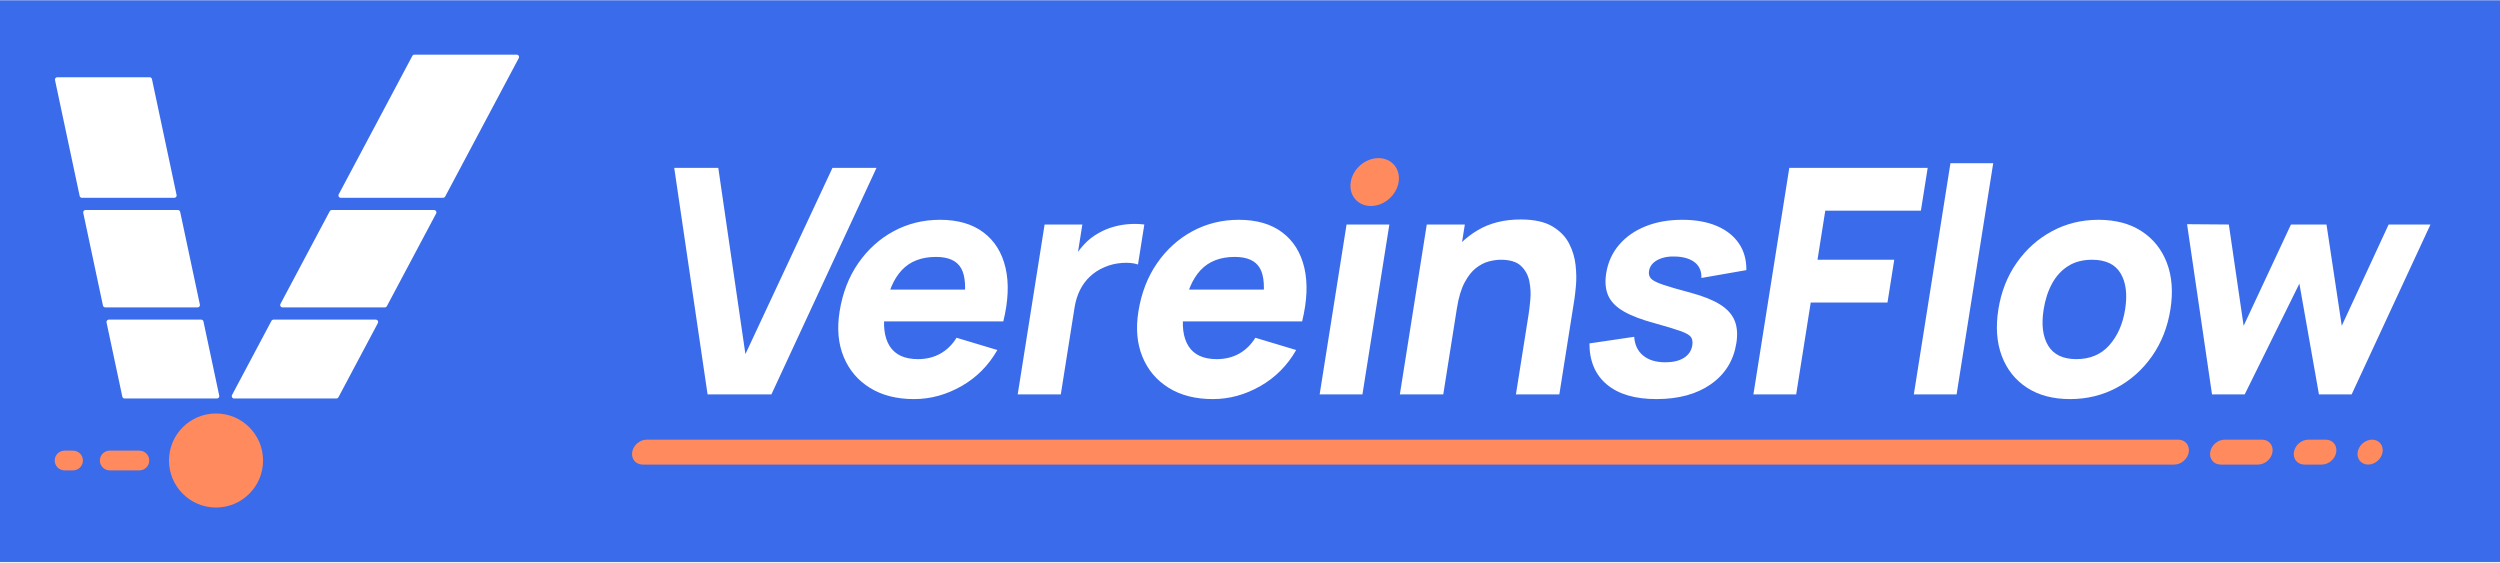
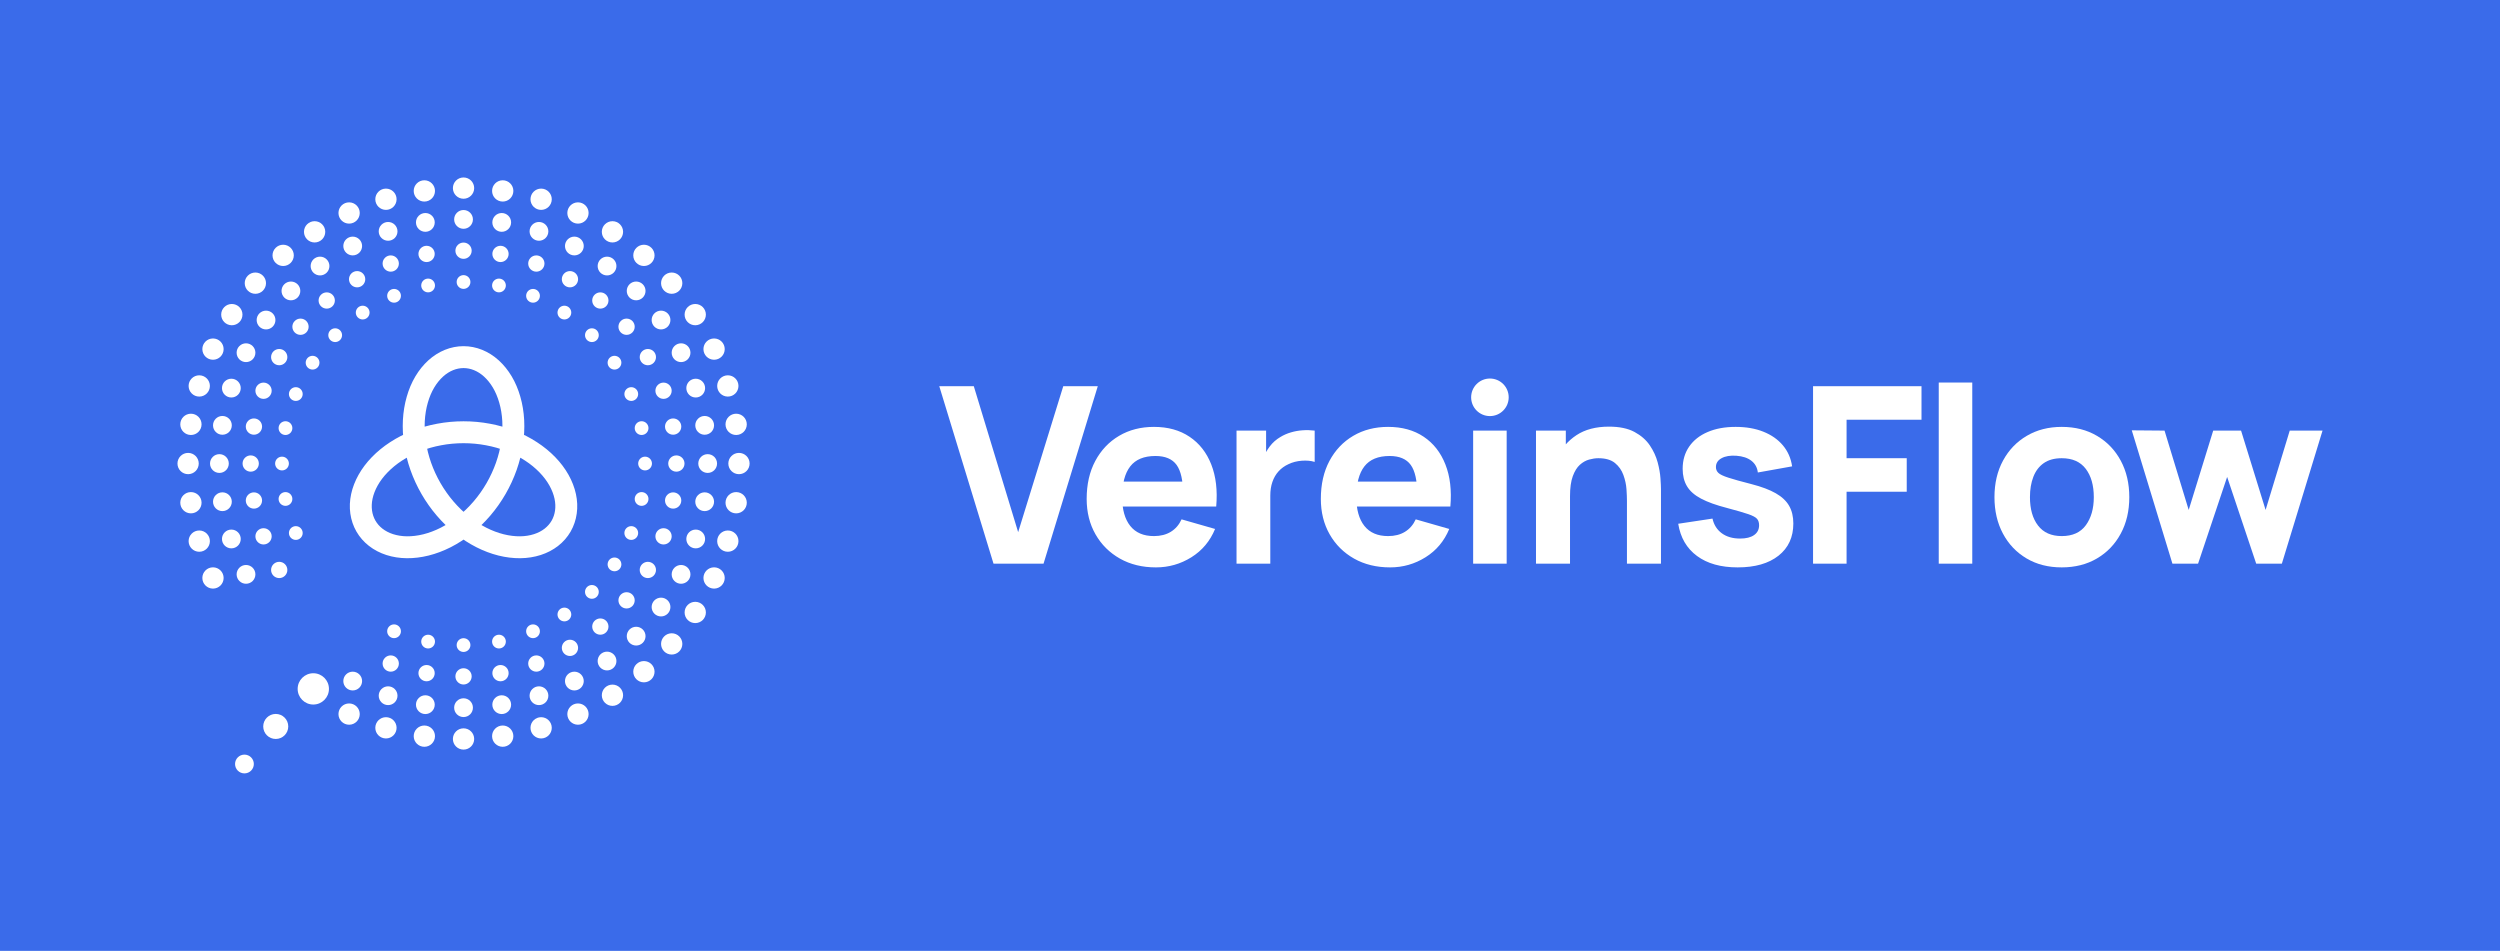
- <svg xmlns="http://www.w3.org/2000/svg" width="1325" height="298" viewBox="-28.8 -28.8 1324.7 297.6" role="img" aria-label="VereinsFlow">
-   <rect x="-28.8" y="-28.8" width="1324.7" height="297.6" fill="#3A6BEA" />
-   <g transform="translate(-40.62 53.08) scale(0.9969)">
-     <rect x="64.93" y="157.22" width="26.25" height="10.50" rx="5.25" fill="#FF8A5E" />
-     <rect x="40.93" y="157.22" width="15.00" height="10.50" rx="5.25" fill="#FF8A5E" />
-     <path d="M42.32 -40.00 L91.40 -40.00 L104.49 21.58 L55.41 21.58 Z" fill="#FFFFFF" stroke="#FFFFFF" stroke-width="2.5" stroke-linejoin="round" />
-     <path d="M57.33 30.58 L106.40 30.58 L116.87 79.84 L67.80 79.84 Z" fill="#FFFFFF" stroke="#FFFFFF" stroke-width="2.5" stroke-linejoin="round" />
-     <path d="M69.71 88.84 L118.78 88.84 L127.16 128.25 L78.09 128.25 Z" fill="#FFFFFF" stroke="#FFFFFF" stroke-width="2.5" stroke-linejoin="round" />
-     <path d="M286.49 -52.00 L232.13 -52.00 L193.00 21.58 L247.37 21.58 Z" fill="#FFFFFF" stroke="#FFFFFF" stroke-width="2.5" stroke-linejoin="round" />
-     <path d="M242.58 30.58 L188.22 30.58 L162.03 79.84 L216.39 79.84 Z" fill="#FFFFFF" stroke="#FFFFFF" stroke-width="2.5" stroke-linejoin="round" />
-     <path d="M211.60 88.84 L157.24 88.84 L136.29 128.25 L190.65 128.25 Z" fill="#FFFFFF" stroke="#FFFFFF" stroke-width="2.5" stroke-linejoin="round" />
-     <circle cx="126.68" cy="162.47" r="25.00" fill="#FF8A5E" />
-   </g>
-   <g transform="translate(308.63 180.00)">
-     <g transform="skewX(-9)">
-       <path d="M37.5 0 0.83 -120H24.17L54.17 -21.33L84.67 -120H108L71.33 0ZM147.33 2.5Q133.5 2.5 122.96 -3.46Q112.42 -9.42 106.46 -19.88Q100.5 -30.33 100.5 -43.83Q100.5 -58.58 106.33 -69.5Q112.17 -80.42 122.42 -86.46Q132.67 -92.5 146 -92.5Q160.17 -92.5 170.08 -85.83Q180 -79.17 184.75 -67.08Q189.5 -55 188.08 -38.67H165.67V-47Q165.67 -60.75 161.29 -66.79Q156.92 -72.83 147 -72.83Q135.42 -72.83 129.96 -65.79Q124.5 -58.75 124.5 -45Q124.5 -32.42 129.96 -25.54Q135.42 -18.67 146 -18.67Q152.67 -18.67 157.42 -21.58Q162.17 -24.5 164.67 -30L187.33 -23.5Q182.25 -11.17 171.29 -4.33Q160.33 2.5 147.33 2.5ZM117.5 -38.67V-55.5H177.17V-38.67ZM201.83 0V-90H221.83V-68L219.67 -70.83Q221.42 -75.5 224.33 -79.33Q227.25 -83.17 231.5 -85.67Q234.75 -87.67 238.58 -88.79Q242.42 -89.92 246.5 -90.21Q250.58 -90.5 254.67 -90V-68.83Q250.92 -70 245.96 -69.63Q241 -69.25 237 -67.33Q233 -65.5 230.25 -62.46Q227.5 -59.42 226.08 -55.29Q224.67 -51.17 224.67 -46V0ZM305.67 2.5Q291.83 2.5 281.29 -3.46Q270.75 -9.42 264.79 -19.88Q258.83 -30.33 258.83 -43.83Q258.83 -58.58 264.67 -69.5Q270.5 -80.42 280.75 -86.46Q291 -92.5 304.33 -92.5Q318.5 -92.5 328.42 -85.83Q338.33 -79.17 343.08 -67.08Q347.83 -55 346.42 -38.67H324V-47Q324 -60.75 319.62 -66.79Q315.25 -72.83 305.33 -72.83Q293.75 -72.83 288.29 -65.79Q282.83 -58.75 282.83 -45Q282.83 -32.42 288.29 -25.54Q293.75 -18.67 304.33 -18.67Q311 -18.67 315.75 -21.58Q320.5 -24.5 323 -30L345.67 -23.5Q340.58 -11.17 329.62 -4.33Q318.67 2.5 305.67 2.5ZM275.83 -38.67V-55.5H335.5V-38.67ZM361.83 0V-90H384.5V0ZM465.83 0V-42.5Q465.83 -45.58 465.5 -50.38Q465.17 -55.17 463.42 -60Q461.67 -64.83 457.71 -68.08Q453.75 -71.33 446.5 -71.33Q443.58 -71.33 440.25 -70.42Q436.92 -69.5 434 -66.88Q431.08 -64.25 429.21 -59.17Q427.33 -54.08 427.33 -45.67L414.33 -51.83Q414.33 -62.5 418.67 -71.83Q423 -81.17 431.71 -86.92Q440.42 -92.67 453.67 -92.67Q464.25 -92.67 470.92 -89.08Q477.58 -85.5 481.29 -80Q485 -74.5 486.58 -68.54Q488.17 -62.58 488.5 -57.67Q488.83 -52.75 488.83 -50.5V0ZM404.33 0V-90H424.5V-60.17H427.33V0ZM540.67 2.5Q523.67 2.5 513.21 -5.21Q502.75 -12.92 500.5 -27L523.67 -30.5Q525.08 -24.17 529.96 -20.58Q534.83 -17 542.33 -17Q548.5 -17 551.83 -19.38Q555.17 -21.75 555.17 -26Q555.17 -28.67 553.83 -30.29Q552.5 -31.92 547.88 -33.5Q543.25 -35.08 533.5 -37.67Q522.5 -40.5 515.92 -44Q509.33 -47.5 506.42 -52.38Q503.5 -57.25 503.5 -64.17Q503.5 -72.83 507.92 -79.21Q512.33 -85.58 520.38 -89.04Q528.42 -92.5 539.33 -92.5Q549.92 -92.5 558.08 -89.25Q566.25 -86 571.29 -80Q576.33 -74 577.5 -65.83L554.33 -61.67Q553.75 -66.67 550 -69.58Q546.25 -72.5 539.83 -73Q533.58 -73.42 529.79 -71.33Q526 -69.25 526 -65.33Q526 -63 527.62 -61.42Q529.25 -59.83 534.38 -58.17Q539.5 -56.5 550 -53.83Q560.25 -51.17 566.46 -47.62Q572.67 -44.08 575.5 -39.12Q578.33 -34.17 578.33 -27.17Q578.33 -13.33 568.33 -5.42Q558.33 2.5 540.67 2.5Z" fill="#FFFFFF" />
-       <path d="M11.67 0V-120H85V-97.33H34.33V-71.33H75V-48.67H34.33V0ZM96.67 0V-122.5H119.33V0ZM179.83 2.5Q166.25 2.5 156 -3.58Q145.75 -9.67 140.04 -20.38Q134.33 -31.08 134.33 -45Q134.33 -59.08 140.17 -69.79Q146 -80.5 156.25 -86.5Q166.5 -92.5 179.83 -92.5Q193.42 -92.5 203.71 -86.42Q214 -80.33 219.75 -69.62Q225.5 -58.92 225.5 -45Q225.5 -31 219.71 -20.29Q213.92 -9.58 203.63 -3.54Q193.33 2.5 179.83 2.5ZM179.83 -18.67Q190.75 -18.67 196.13 -26.04Q201.5 -33.42 201.5 -45Q201.5 -57 196.04 -64.17Q190.58 -71.33 179.83 -71.33Q172.42 -71.33 167.67 -68Q162.92 -64.67 160.63 -58.75Q158.33 -52.83 158.33 -45Q158.33 -32.92 163.79 -25.79Q169.25 -18.67 179.83 -18.67ZM254.67 0 227.17 -90.17 249.33 -90 265.67 -36.33 282.25 -90H301.08L317.67 -36.33L334 -90H356.17L328.67 0H311.33L291.67 -58.67L272 0Z" transform="translate(580.00 0)" fill="#FFFFFF" />
-       <circle cx="373.17" cy="-112.50" r="12.69" fill="#FF8A5E" />
-       <rect x="2.40" y="24.00" width="824.80" height="13.20" rx="6.60" fill="#FF8A5E" />
-       <rect x="838.56" y="24.00" width="33.00" height="13.20" rx="6.60" fill="#FF8A5E" />
-       <rect x="882.91" y="24.00" width="22.44" height="13.20" rx="6.60" fill="#FF8A5E" />
-       <rect x="916.70" y="24.00" width="13.20" height="13.20" rx="6.60" fill="#FF8A5E" />
+ <svg xmlns="http://www.w3.org/2000/svg" width="798.75" height="303.8" viewBox="0 0 798.75 303.8" role="img" aria-label="VereinsFlow">
+   <rect width="798.75" height="303.8" fill="#3A6BEA" />
+   <svg x="46.7" y="46.7" width="705.35" height="210.4" viewBox="0 0 705.35 210.4">
+     <g fill="#FFFFFF">
+       <circle cx="101.4" cy="13.4" r="3.4" />
+       <circle cx="113.92" cy="14.3" r="3.4" />
+       <circle cx="126.19" cy="16.96" r="3.4" />
+       <circle cx="137.96" cy="21.35" r="3.4" />
+       <circle cx="148.98" cy="27.37" r="3.4" />
+       <circle cx="159.03" cy="34.89" r="3.4" />
+       <circle cx="167.91" cy="43.77" r="3.4" />
+       <circle cx="175.43" cy="53.82" r="3.4" />
+       <circle cx="181.45" cy="64.84" r="3.4" />
+       <circle cx="185.84" cy="76.61" r="3.4" />
+       <circle cx="188.5" cy="88.88" r="3.4" />
+       <circle cx="189.4" cy="101.4" r="3.4" />
+       <circle cx="188.5" cy="113.92" r="3.4" />
+       <circle cx="185.84" cy="126.19" r="3.4" />
+       <circle cx="181.45" cy="137.96" r="3.4" />
+       <circle cx="175.43" cy="148.98" r="3.4" />
+       <circle cx="167.91" cy="159.03" r="3.4" />
+       <circle cx="159.03" cy="167.91" r="3.4" />
+       <circle cx="148.98" cy="175.43" r="3.4" />
+       <circle cx="137.96" cy="181.45" r="3.4" />
+       <circle cx="126.19" cy="185.84" r="3.4" />
+       <circle cx="113.92" cy="188.5" r="3.4" />
+       <circle cx="101.4" cy="189.4" r="3.4" />
+       <circle cx="88.88" cy="188.5" r="3.4" />
+       <circle cx="76.61" cy="185.84" r="3.4" />
+       <circle cx="64.84" cy="181.45" r="3.4" />
+       <circle cx="21.35" cy="137.96" r="3.4" />
+       <circle cx="16.96" cy="126.19" r="3.4" />
+       <circle cx="14.3" cy="113.92" r="3.4" />
+       <circle cx="13.4" cy="101.4" r="3.4" />
+       <circle cx="14.3" cy="88.88" r="3.4" />
+       <circle cx="16.96" cy="76.61" r="3.4" />
+       <circle cx="21.35" cy="64.84" r="3.4" />
+       <circle cx="27.37" cy="53.82" r="3.4" />
+       <circle cx="34.89" cy="43.77" r="3.4" />
+       <circle cx="43.77" cy="34.89" r="3.4" />
+       <circle cx="53.82" cy="27.37" r="3.4" />
+       <circle cx="64.84" cy="21.35" r="3.4" />
+       <circle cx="76.61" cy="16.96" r="3.4" />
+       <circle cx="88.88" cy="14.3" r="3.4" />
+       <circle cx="101.4" cy="23.4" r="3" />
+       <circle cx="113.6" cy="24.36" r="3" />
+       <circle cx="125.5" cy="27.22" r="3" />
+       <circle cx="136.81" cy="31.9" r="3" />
+       <circle cx="147.25" cy="38.3" r="3" />
+       <circle cx="156.55" cy="46.25" r="3" />
+       <circle cx="164.5" cy="55.55" r="3" />
+       <circle cx="170.9" cy="65.99" r="3" />
+       <circle cx="175.58" cy="77.3" r="3" />
+       <circle cx="178.44" cy="89.2" r="3" />
+       <circle cx="179.4" cy="101.4" r="3" />
+       <circle cx="178.44" cy="113.6" r="3" />
+       <circle cx="175.58" cy="125.5" r="3" />
+       <circle cx="170.9" cy="136.81" r="3" />
+       <circle cx="164.5" cy="147.25" r="3" />
+       <circle cx="156.55" cy="156.55" r="3" />
+       <circle cx="147.25" cy="164.5" r="3" />
+       <circle cx="136.81" cy="170.9" r="3" />
+       <circle cx="125.5" cy="175.58" r="3" />
+       <circle cx="113.6" cy="178.44" r="3" />
+       <circle cx="101.4" cy="179.4" r="3" />
+       <circle cx="89.2" cy="178.44" r="3" />
+       <circle cx="77.3" cy="175.58" r="3" />
+       <circle cx="65.99" cy="170.9" r="3" />
+       <circle cx="31.9" cy="136.81" r="3" />
+       <circle cx="27.22" cy="125.5" r="3" />
+       <circle cx="24.36" cy="113.6" r="3" />
+       <circle cx="23.4" cy="101.4" r="3" />
+       <circle cx="24.36" cy="89.2" r="3" />
+       <circle cx="27.22" cy="77.3" r="3" />
+       <circle cx="31.9" cy="65.99" r="3" />
+       <circle cx="38.3" cy="55.55" r="3" />
+       <circle cx="46.25" cy="46.25" r="3" />
+       <circle cx="55.55" cy="38.3" r="3" />
+       <circle cx="65.99" cy="31.9" r="3" />
+       <circle cx="77.3" cy="27.22" r="3" />
+       <circle cx="89.2" cy="24.36" r="3" />
+       <circle cx="101.4" cy="33.4" r="2.6" />
+       <circle cx="113.21" cy="34.43" r="2.6" />
+       <circle cx="124.66" cy="37.5" r="2.6" />
+       <circle cx="135.4" cy="42.51" r="2.6" />
+       <circle cx="145.11" cy="49.31" r="2.6" />
+       <circle cx="153.49" cy="57.69" r="2.6" />
+       <circle cx="160.29" cy="67.4" r="2.6" />
+       <circle cx="165.3" cy="78.14" r="2.6" />
+       <circle cx="168.37" cy="89.59" r="2.6" />
+       <circle cx="169.4" cy="101.4" r="2.6" />
+       <circle cx="168.37" cy="113.21" r="2.6" />
+       <circle cx="165.3" cy="124.66" r="2.6" />
+       <circle cx="160.29" cy="135.4" r="2.6" />
+       <circle cx="153.49" cy="145.11" r="2.6" />
+       <circle cx="145.11" cy="153.49" r="2.6" />
+       <circle cx="135.4" cy="160.29" r="2.6" />
+       <circle cx="124.66" cy="165.3" r="2.6" />
+       <circle cx="113.21" cy="168.37" r="2.6" />
+       <circle cx="101.4" cy="169.4" r="2.6" />
+       <circle cx="89.59" cy="168.37" r="2.6" />
+       <circle cx="78.14" cy="165.3" r="2.6" />
+       <circle cx="42.51" cy="135.4" r="2.6" />
+       <circle cx="37.5" cy="124.66" r="2.6" />
+       <circle cx="34.43" cy="113.21" r="2.6" />
+       <circle cx="33.4" cy="101.4" r="2.6" />
+       <circle cx="34.43" cy="89.59" r="2.6" />
+       <circle cx="37.5" cy="78.14" r="2.6" />
+       <circle cx="42.51" cy="67.4" r="2.6" />
+       <circle cx="49.31" cy="57.69" r="2.6" />
+       <circle cx="57.69" cy="49.31" r="2.6" />
+       <circle cx="67.4" cy="42.51" r="2.6" />
+       <circle cx="78.14" cy="37.5" r="2.6" />
+       <circle cx="89.59" cy="34.43" r="2.6" />
+       <circle cx="101.4" cy="43.4" r="2.2" />
+       <circle cx="112.72" cy="44.51" r="2.2" />
+       <circle cx="123.6" cy="47.81" r="2.2" />
+       <circle cx="133.62" cy="53.17" r="2.2" />
+       <circle cx="142.41" cy="60.39" r="2.2" />
+       <circle cx="149.63" cy="69.18" r="2.2" />
+       <circle cx="154.99" cy="79.2" r="2.2" />
+       <circle cx="158.29" cy="90.08" r="2.2" />
+       <circle cx="159.4" cy="101.4" r="2.2" />
+       <circle cx="158.29" cy="112.72" r="2.2" />
+       <circle cx="154.99" cy="123.6" r="2.2" />
+       <circle cx="149.63" cy="133.62" r="2.2" />
+       <circle cx="142.41" cy="142.41" r="2.2" />
+       <circle cx="133.62" cy="149.63" r="2.2" />
+       <circle cx="123.6" cy="154.99" r="2.2" />
+       <circle cx="112.72" cy="158.29" r="2.2" />
+       <circle cx="101.4" cy="159.4" r="2.2" />
+       <circle cx="90.08" cy="158.29" r="2.2" />
+       <circle cx="79.2" cy="154.99" r="2.2" />
+       <circle cx="47.81" cy="123.6" r="2.2" />
+       <circle cx="44.51" cy="112.72" r="2.2" />
+       <circle cx="43.4" cy="101.4" r="2.2" />
+       <circle cx="44.51" cy="90.08" r="2.2" />
+       <circle cx="47.81" cy="79.2" r="2.2" />
+       <circle cx="53.17" cy="69.18" r="2.2" />
+       <circle cx="60.39" cy="60.39" r="2.2" />
+       <circle cx="69.18" cy="53.17" r="2.2" />
+       <circle cx="79.2" cy="47.81" r="2.2" />
+       <circle cx="90.08" cy="44.51" r="2.2" />
+       <circle cx="53.4" cy="173.4" r="5" />
+       <circle cx="41.4" cy="185.4" r="4" />
+       <circle cx="31.4" cy="197.4" r="3" />
    </g>
-   </g>
+     <path d="M101.4 91.4C104.02 91.4 106.64 91.64 109.18 92.12C111.72 92.59 114.19 93.29 116.51 94.21C118.83 95.12 121 96.24 122.96 97.52C124.93 98.8 126.68 100.24 128.18 101.79C129.69 103.34 130.93 105 131.89 106.71C132.84 108.41 133.52 110.16 133.89 111.89C134.26 113.61 134.33 115.31 134.1 116.92C133.88 118.52 133.36 120.04 132.58 121.4C131.79 122.76 130.74 123.97 129.46 124.96C128.18 125.96 126.67 126.75 124.99 127.29C123.31 127.83 121.46 128.13 119.51 128.15C117.55 128.17 115.49 127.92 113.4 127.4C111.31 126.88 109.18 126.08 107.09 125.02C104.99 123.95 102.94 122.63 100.99 121.08C99.04 119.53 97.2 117.74 95.52 115.78C93.83 113.81 92.32 111.67 91.01 109.4C89.7 107.13 88.6 104.74 87.74 102.31C86.88 99.87 86.26 97.38 85.89 94.91C85.52 92.45 85.4 90.01 85.52 87.67C85.65 85.33 86.02 83.08 86.62 81.01C87.21 78.93 88.02 77.02 89.02 75.34C90.02 73.66 91.2 72.21 92.51 71.02C93.81 69.84 95.25 68.93 96.75 68.32C98.26 67.71 99.83 67.4 101.4 67.4C102.97 67.4 104.54 67.71 106.05 68.32C107.55 68.93 108.99 69.84 110.29 71.02C111.6 72.21 112.78 73.66 113.78 75.34C114.78 77.02 115.59 78.93 116.18 81.01C116.78 83.08 117.15 85.33 117.28 87.67C117.4 90.01 117.28 92.45 116.91 94.91C116.54 97.38 115.92 99.87 115.06 102.31C114.2 104.74 113.1 107.13 111.79 109.4C110.48 111.67 108.97 113.81 107.28 115.78C105.6 117.74 103.76 119.53 101.81 121.08C99.86 122.63 97.81 123.95 95.71 125.02C93.62 126.08 91.49 126.88 89.4 127.4C87.31 127.92 85.25 128.17 83.29 128.15C81.34 128.13 79.49 127.83 77.81 127.29C76.13 126.75 74.62 125.96 73.34 124.96C72.06 123.97 71.01 122.76 70.22 121.4C69.44 120.04 68.92 118.52 68.7 116.92C68.47 115.31 68.54 113.61 68.91 111.89C69.28 110.16 69.96 108.41 70.91 106.71C71.87 105 73.11 103.34 74.62 101.79C76.12 100.24 77.87 98.8 79.84 97.52C81.8 96.24 83.97 95.12 86.29 94.21C88.61 93.29 91.08 92.59 93.62 92.12C96.16 91.64 98.78 91.4 101.4 91.4Z" fill="none" stroke="#FFFFFF" stroke-width="7" stroke-linecap="round" stroke-linejoin="round" />
+     <g fill="#FFFFFF">
+       <path d="M270.73 133.4 253.4 76.7H264.43L278.6 123.32L293.01 76.7H304.04L286.71 133.4ZM322.62 134.58Q316.09 134.58 311.11 131.77Q306.13 128.95 303.31 124.01Q300.49 119.07 300.49 112.69Q300.49 105.72 303.25 100.56Q306.01 95.4 310.85 92.55Q315.69 89.69 321.99 89.69Q328.69 89.69 333.37 92.85Q338.06 95.99 340.3 101.7Q342.55 107.41 341.88 115.13H331.29V111.19Q331.29 104.7 329.22 101.84Q327.15 98.99 322.47 98.99Q316.99 98.99 314.41 102.31Q311.83 105.64 311.83 112.14Q311.83 118.08 314.41 121.33Q316.99 124.58 321.99 124.58Q325.14 124.58 327.39 123.2Q329.63 121.82 330.81 119.23L341.52 122.3Q339.12 128.12 333.94 131.35Q328.76 134.58 322.62 134.58ZM308.53 115.13V107.18H336.72V115.13ZM348.37 133.4V90.88H357.82V101.27L356.8 99.93Q357.63 97.73 359 95.92Q360.38 94.1 362.39 92.92Q363.93 91.98 365.74 91.45Q367.55 90.91 369.48 90.78Q371.41 90.64 373.34 90.88V100.88Q371.57 100.33 369.22 100.5Q366.88 100.68 364.99 101.59Q363.1 102.45 361.8 103.89Q360.5 105.32 359.83 107.28Q359.16 109.22 359.16 111.67V133.4ZM397.44 134.58Q390.9 134.58 385.92 131.77Q380.94 128.95 378.12 124.01Q375.31 119.07 375.31 112.69Q375.31 105.72 378.06 100.56Q380.82 95.4 385.66 92.55Q390.51 89.69 396.8 89.69Q403.5 89.69 408.19 92.85Q412.87 95.99 415.11 101.7Q417.36 107.41 416.69 115.13H406.1V111.19Q406.1 104.7 404.03 101.84Q401.96 98.99 397.28 98.99Q391.8 98.99 389.22 102.31Q386.65 105.64 386.65 112.14Q386.65 118.08 389.22 121.33Q391.8 124.58 396.8 124.58Q399.96 124.58 402.2 123.2Q404.44 121.82 405.63 119.23L416.34 122.3Q413.93 128.12 408.75 131.35Q403.58 134.58 397.44 134.58ZM383.34 115.13V107.18H411.53V115.13ZM423.97 133.4V90.88H434.68V133.4ZM473.11 133.4V113.32Q473.11 111.86 472.96 109.6Q472.8 107.33 471.97 105.05Q471.15 102.77 469.28 101.23Q467.4 99.7 463.98 99.7Q462.6 99.7 461.03 100.13Q459.45 100.56 458.07 101.8Q456.69 103.04 455.81 105.44Q454.92 107.85 454.92 111.82L448.78 108.91Q448.78 103.87 450.83 99.46Q452.88 95.05 456.99 92.33Q461.11 89.61 467.37 89.61Q472.37 89.61 475.52 91.31Q478.66 93 480.42 95.6Q482.17 98.2 482.92 101.01Q483.67 103.83 483.82 106.15Q483.98 108.48 483.98 109.54V133.4ZM444.05 133.4V90.88H453.58V104.97H454.92V133.4ZM508.47 134.58Q500.44 134.58 495.5 130.94Q490.56 127.3 489.49 120.64L500.44 118.99Q501.11 121.98 503.41 123.68Q505.72 125.37 509.26 125.37Q512.17 125.37 513.75 124.24Q515.33 123.12 515.33 121.12Q515.33 119.85 514.69 119.09Q514.06 118.32 511.88 117.57Q509.69 116.82 505.09 115.6Q499.89 114.26 496.78 112.61Q493.67 110.96 492.29 108.65Q490.91 106.35 490.91 103.08Q490.91 98.99 493 95.97Q495.08 92.96 498.89 91.33Q502.69 89.69 507.84 89.69Q512.85 89.69 516.7 91.23Q520.56 92.77 522.94 95.6Q525.32 98.44 525.88 102.3L514.93 104.26Q514.65 101.9 512.88 100.52Q511.11 99.14 508.08 98.91Q505.12 98.71 503.33 99.7Q501.54 100.68 501.54 102.53Q501.54 103.63 502.31 104.38Q503.08 105.13 505.5 105.91Q507.92 106.7 512.88 107.97Q517.73 109.22 520.66 110.9Q523.59 112.57 524.93 114.92Q526.27 117.25 526.27 120.56Q526.27 127.1 521.54 130.84Q516.82 134.58 508.47 134.58Z" />
+       <circle cx="429.33" cy="80.24" r="6" />
+       <path d="M532.57 133.4V76.7H567.22V87.41H543.28V99.7H562.5V110.4H543.28V133.4ZM572.73 133.4V75.52H583.44V133.4ZM612.03 134.58Q605.61 134.58 600.77 131.71Q595.92 128.83 593.23 123.77Q590.53 118.71 590.53 112.14Q590.53 105.48 593.29 100.42Q596.04 95.36 600.89 92.53Q605.73 89.69 612.03 89.69Q618.45 89.69 623.31 92.57Q628.17 95.44 630.89 100.5Q633.61 105.56 633.61 112.14Q633.61 118.75 630.87 123.81Q628.14 128.87 623.27 131.73Q618.41 134.58 612.03 134.58ZM612.03 124.58Q617.19 124.58 619.73 121.1Q622.27 117.61 622.27 112.14Q622.27 106.47 619.69 103.08Q617.11 99.7 612.03 99.7Q608.53 99.7 606.28 101.27Q604.04 102.84 602.96 105.64Q601.87 108.44 601.87 112.14Q601.87 117.85 604.45 121.21Q607.03 124.58 612.03 124.58ZM647.39 133.4 634.4 90.79 644.87 90.88 652.59 116.23 660.42 90.88H669.32L677.16 116.23L684.87 90.88H695.35L682.35 133.4H674.16L664.87 105.68L655.58 133.4Z" />
+     </g>
+   </svg>
</svg>
